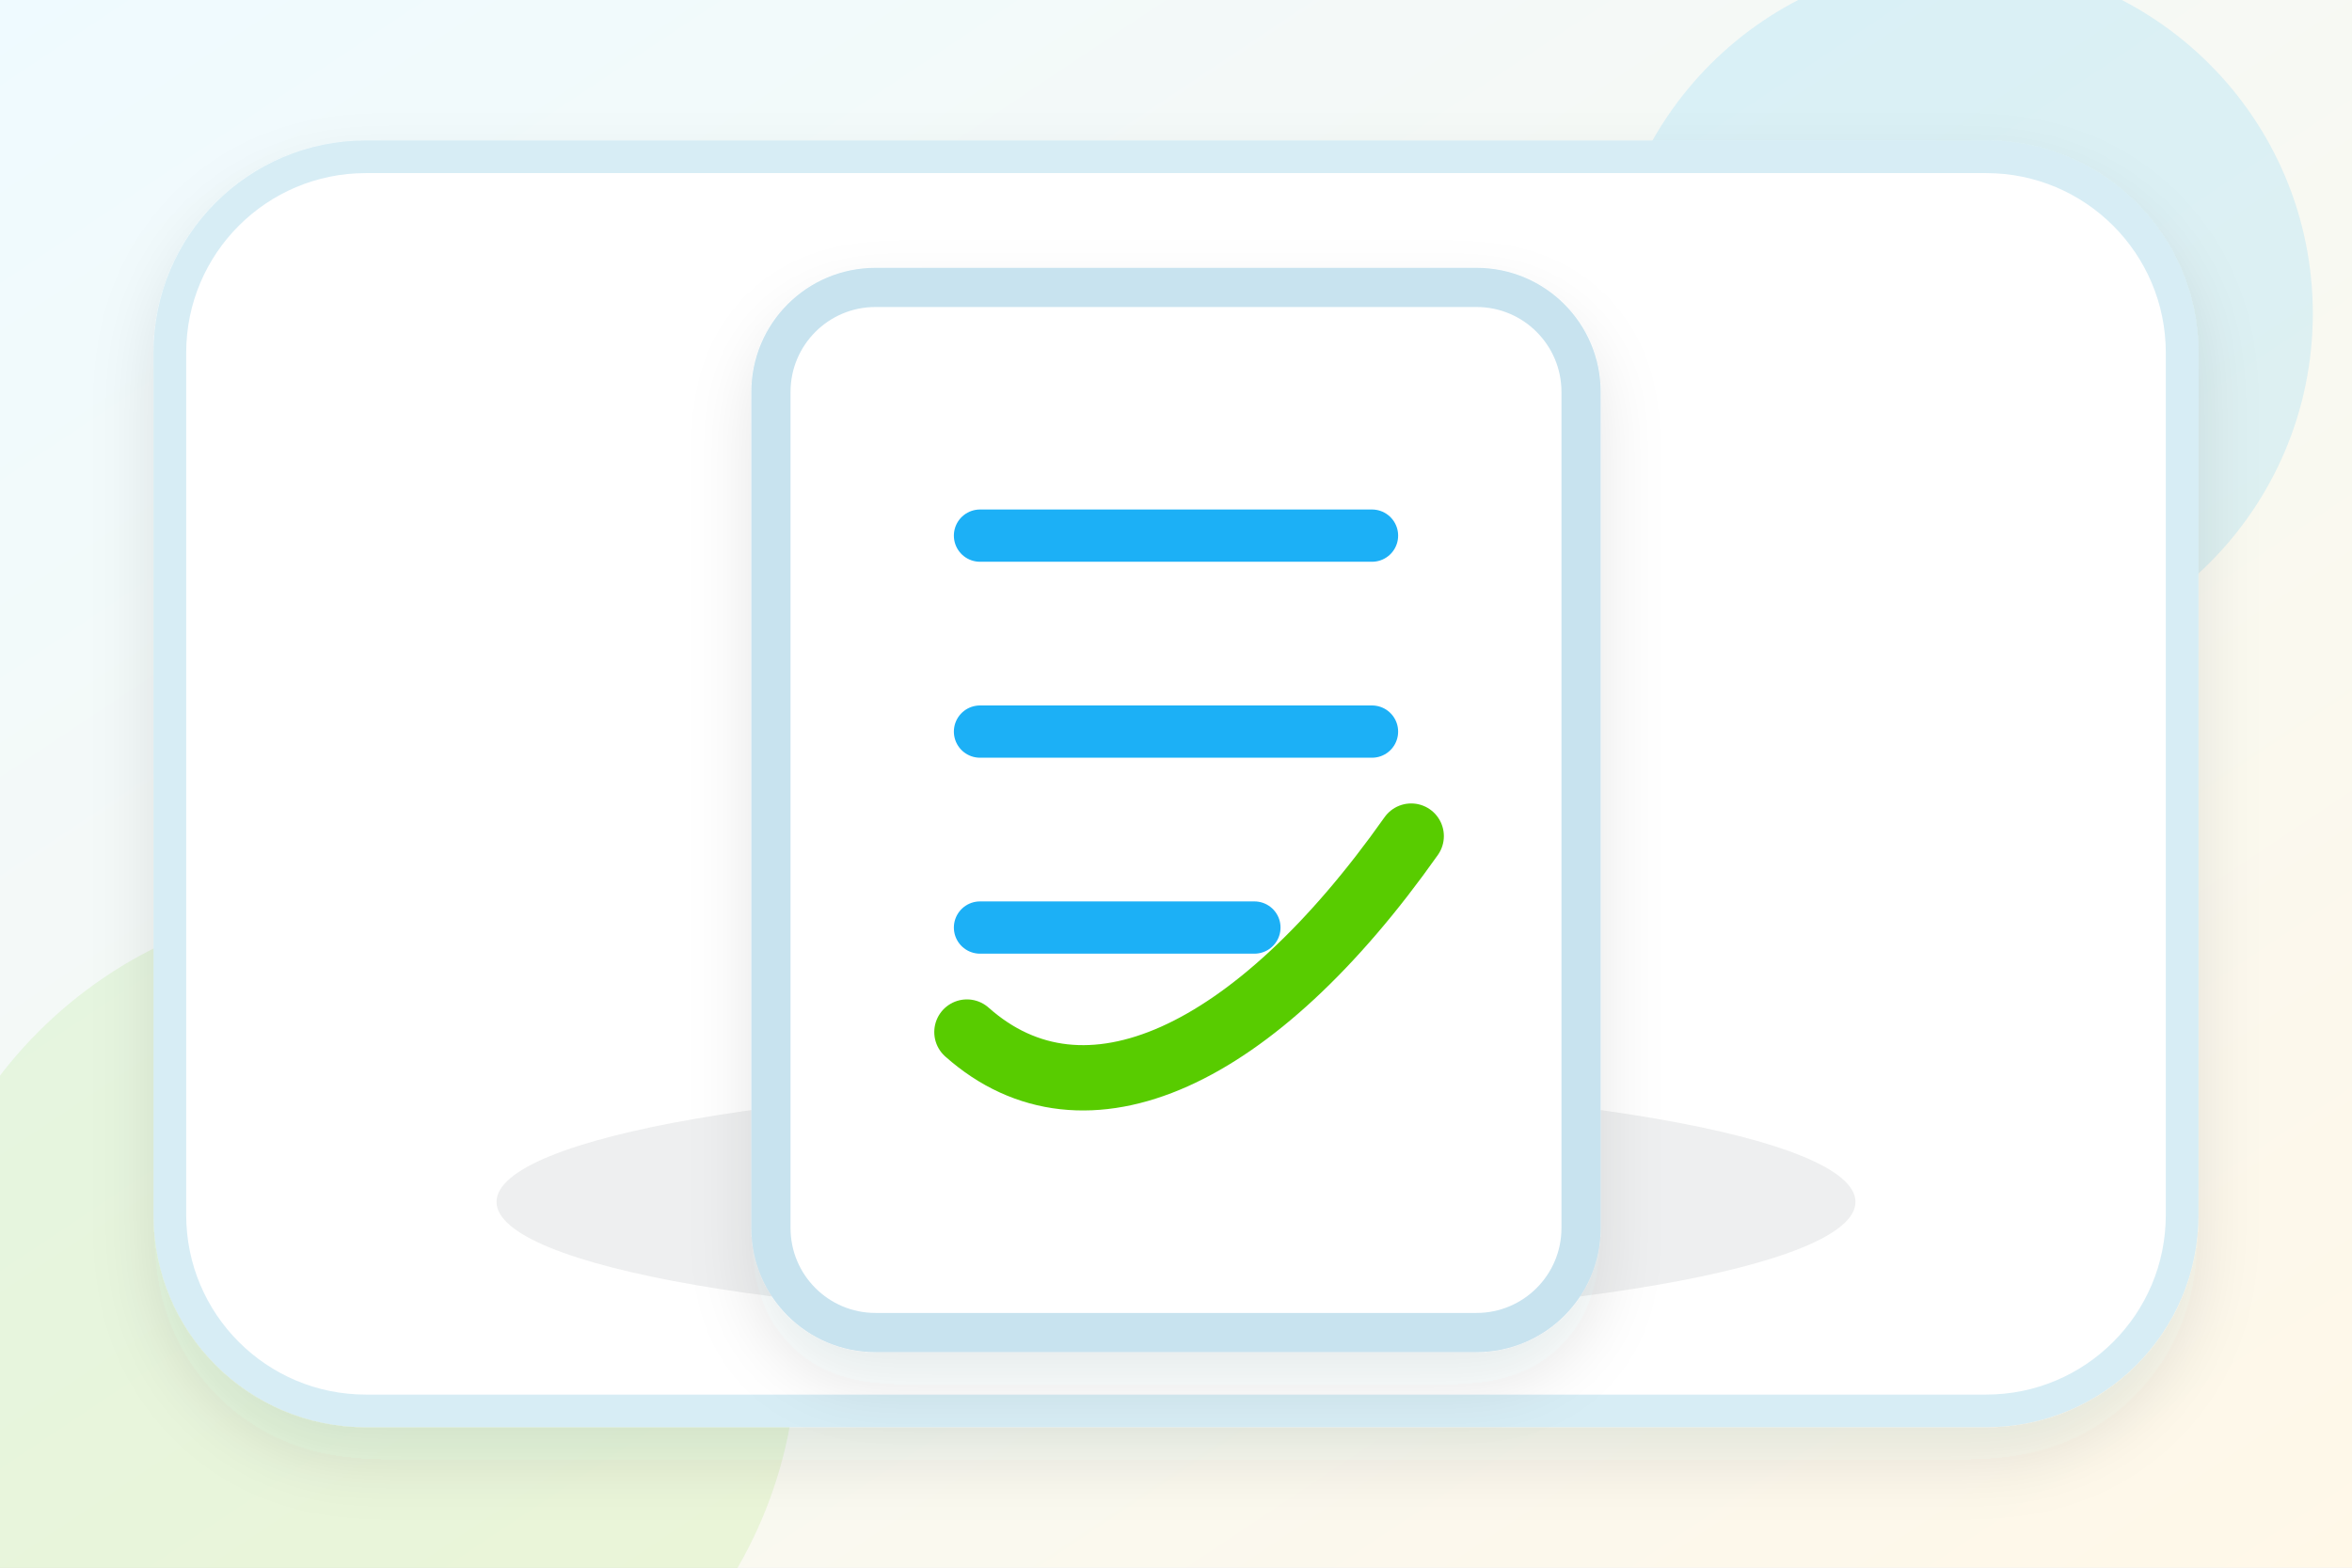
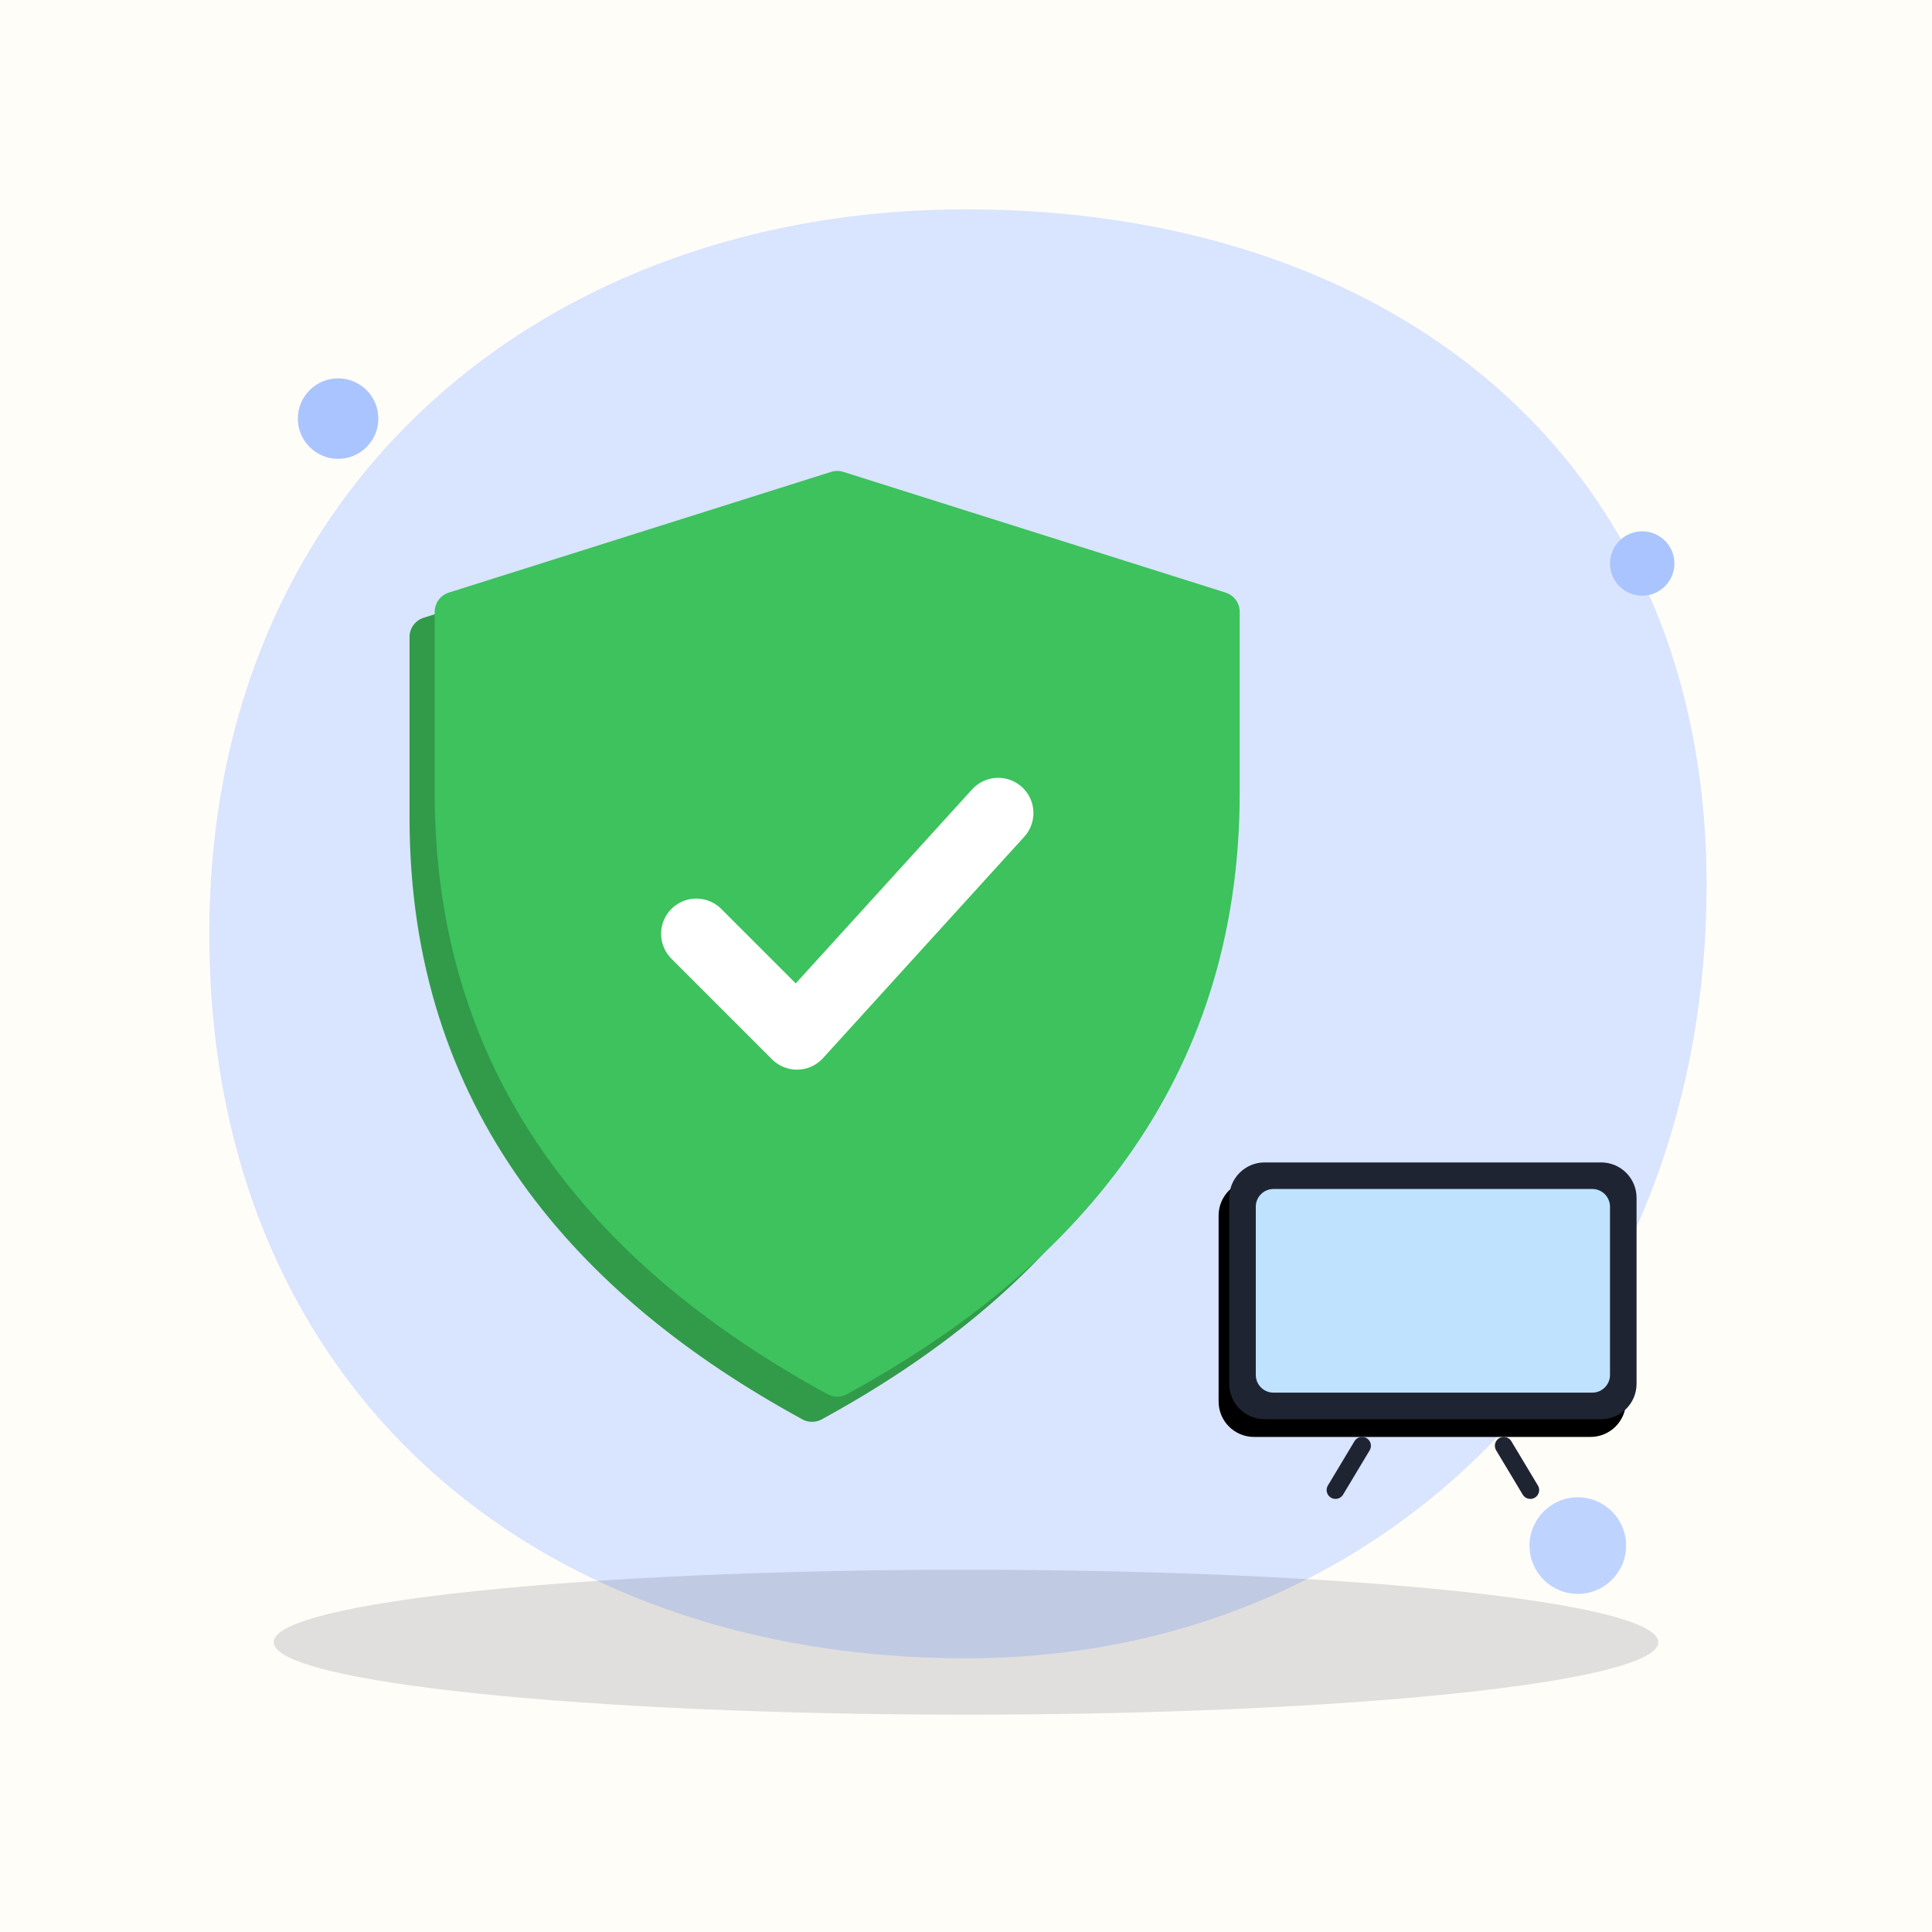
- <svg xmlns="http://www.w3.org/2000/svg" viewBox="0 0 360 240" role="img" aria-labelledby="title desc">
-   <defs>
-     <linearGradient id="w-bg" x1="0" y1="0" x2="1" y2="1">
-       <stop offset="0" stop-color="#effaff" />
-       <stop offset="1" stop-color="#fff8e8" />
-     </linearGradient>
-     <linearGradient id="w-blue" x1="0" y1="0" x2="1" y2="1">
-       <stop offset="0" stop-color="#6bd3ff" />
-       <stop offset="1" stop-color="#1cb0f6" />
-     </linearGradient>
-     <linearGradient id="w-green" x1="0" y1="0" x2="1" y2="1">
-       <stop offset="0" stop-color="#a7ea4e" />
-       <stop offset="1" stop-color="#58cc02" />
-     </linearGradient>
-     <linearGradient id="w-gold" x1="0" y1="0" x2="1" y2="1">
-       <stop offset="0" stop-color="#ffe37a" />
-       <stop offset="1" stop-color="#ffc800" />
-     </linearGradient>
-     <filter id="w-shadow" x="-20%" y="-20%" width="140%" height="150%">
-       <feDropShadow dx="0" dy="10" stdDeviation="10" flood-color="#24313a" flood-opacity="0.16" />
-     </filter>
-     <filter id="w-soft" x="-20%" y="-20%" width="140%" height="140%">
-       <feDropShadow dx="0" dy="5" stdDeviation="5" flood-color="#24313a" flood-opacity="0.10" />
-     </filter>
-   </defs>
-   <rect width="360" height="240" fill="url(#w-bg)" />
-   <circle cx="300" cy="48" r="54" fill="#1cb0f6" opacity="0.13" />
-   <circle cx="54" cy="206" r="68" fill="#58cc02" opacity="0.10" />
-   <rect x="26" y="24" width="308" height="192" rx="30" fill="#fff" stroke="#d7edf5" stroke-width="5" filter="url(#w-soft)" />
-   <ellipse cx="180" cy="184" rx="104" ry="18" fill="#24313a" opacity="0.08" />
-   <g transform="translate(180 124)" filter="url(#w-soft)">
-     <rect x="-62" y="-80" width="124" height="160" rx="16" fill="#fff" stroke="#c8e3ef" stroke-width="6" />
-     <path d="M-30-42h60M-30-12h60M-30 18h42" stroke="#1cb0f6" stroke-width="8" stroke-linecap="round" />
-     <path d="M-32 34c18 16 44 4 68-30" stroke="#58cc02" stroke-width="10" stroke-linecap="round" fill="none" />
+ <svg xmlns="http://www.w3.org/2000/svg" viewBox="0 0 240 240" width="240" height="240">
+   <rect x="0" y="0" width="240" height="240" rx="0" fill="#fffdf8" />
+   <path d="M120 26c52 0 92 30 92 84s-38 96-92 96-94-34-94-90 42-90 94-90Z" fill="#d9e4ff" />
+   <circle cx="42" cy="52" r="5" fill="#aac4ff" />
+   <circle cx="204" cy="70" r="4" fill="#aac4ff" />
+   <circle cx="196" cy="192" r="6" fill="#bfd3ff" />
+   <ellipse cx="120" cy="204" rx="86" ry="9" fill="#1f243322" />
+   <g transform="translate(104 116) scale(1.25 1.25)">
+     <g transform="translate(-2.5 2.5)">
+       <path d="M0-44l38 12v18c0 28-16 46-38 58-22-12-38-30-38-58v-18Z" fill="#319b4a" stroke="#319b4a" stroke-width="4" stroke-linejoin="round" />
+     </g>
+     <path d="M0-44l38 12v18c0 28-16 46-38 58-22-12-38-30-38-58v-18Z" fill="#3dc25d" stroke="#3dc25d" stroke-width="4" stroke-linejoin="round" />
+     <path d="M-14 0l10 10 20-22" fill="none" stroke="#fff" stroke-width="7" stroke-linecap="round" stroke-linejoin="round" />
+   </g>
+   <g transform="translate(178 162) scale(0.55 0.55)">
+     <rect x="-48.4" y="-28" width="92" height="58" rx="8" fill="#000" />
+     <rect x="-46" y="-32" width="92" height="58" rx="8" fill="#1f2433" />
+     <rect x="-40" y="-26" width="80" height="46" rx="4" fill="#bfe3ff" />
+     <path d="M-16 32l-6 10M16 32l6 10" fill="none" stroke="#1f2433" stroke-width="4" stroke-linecap="round" stroke-linejoin="round" />
  </g>
</svg>
